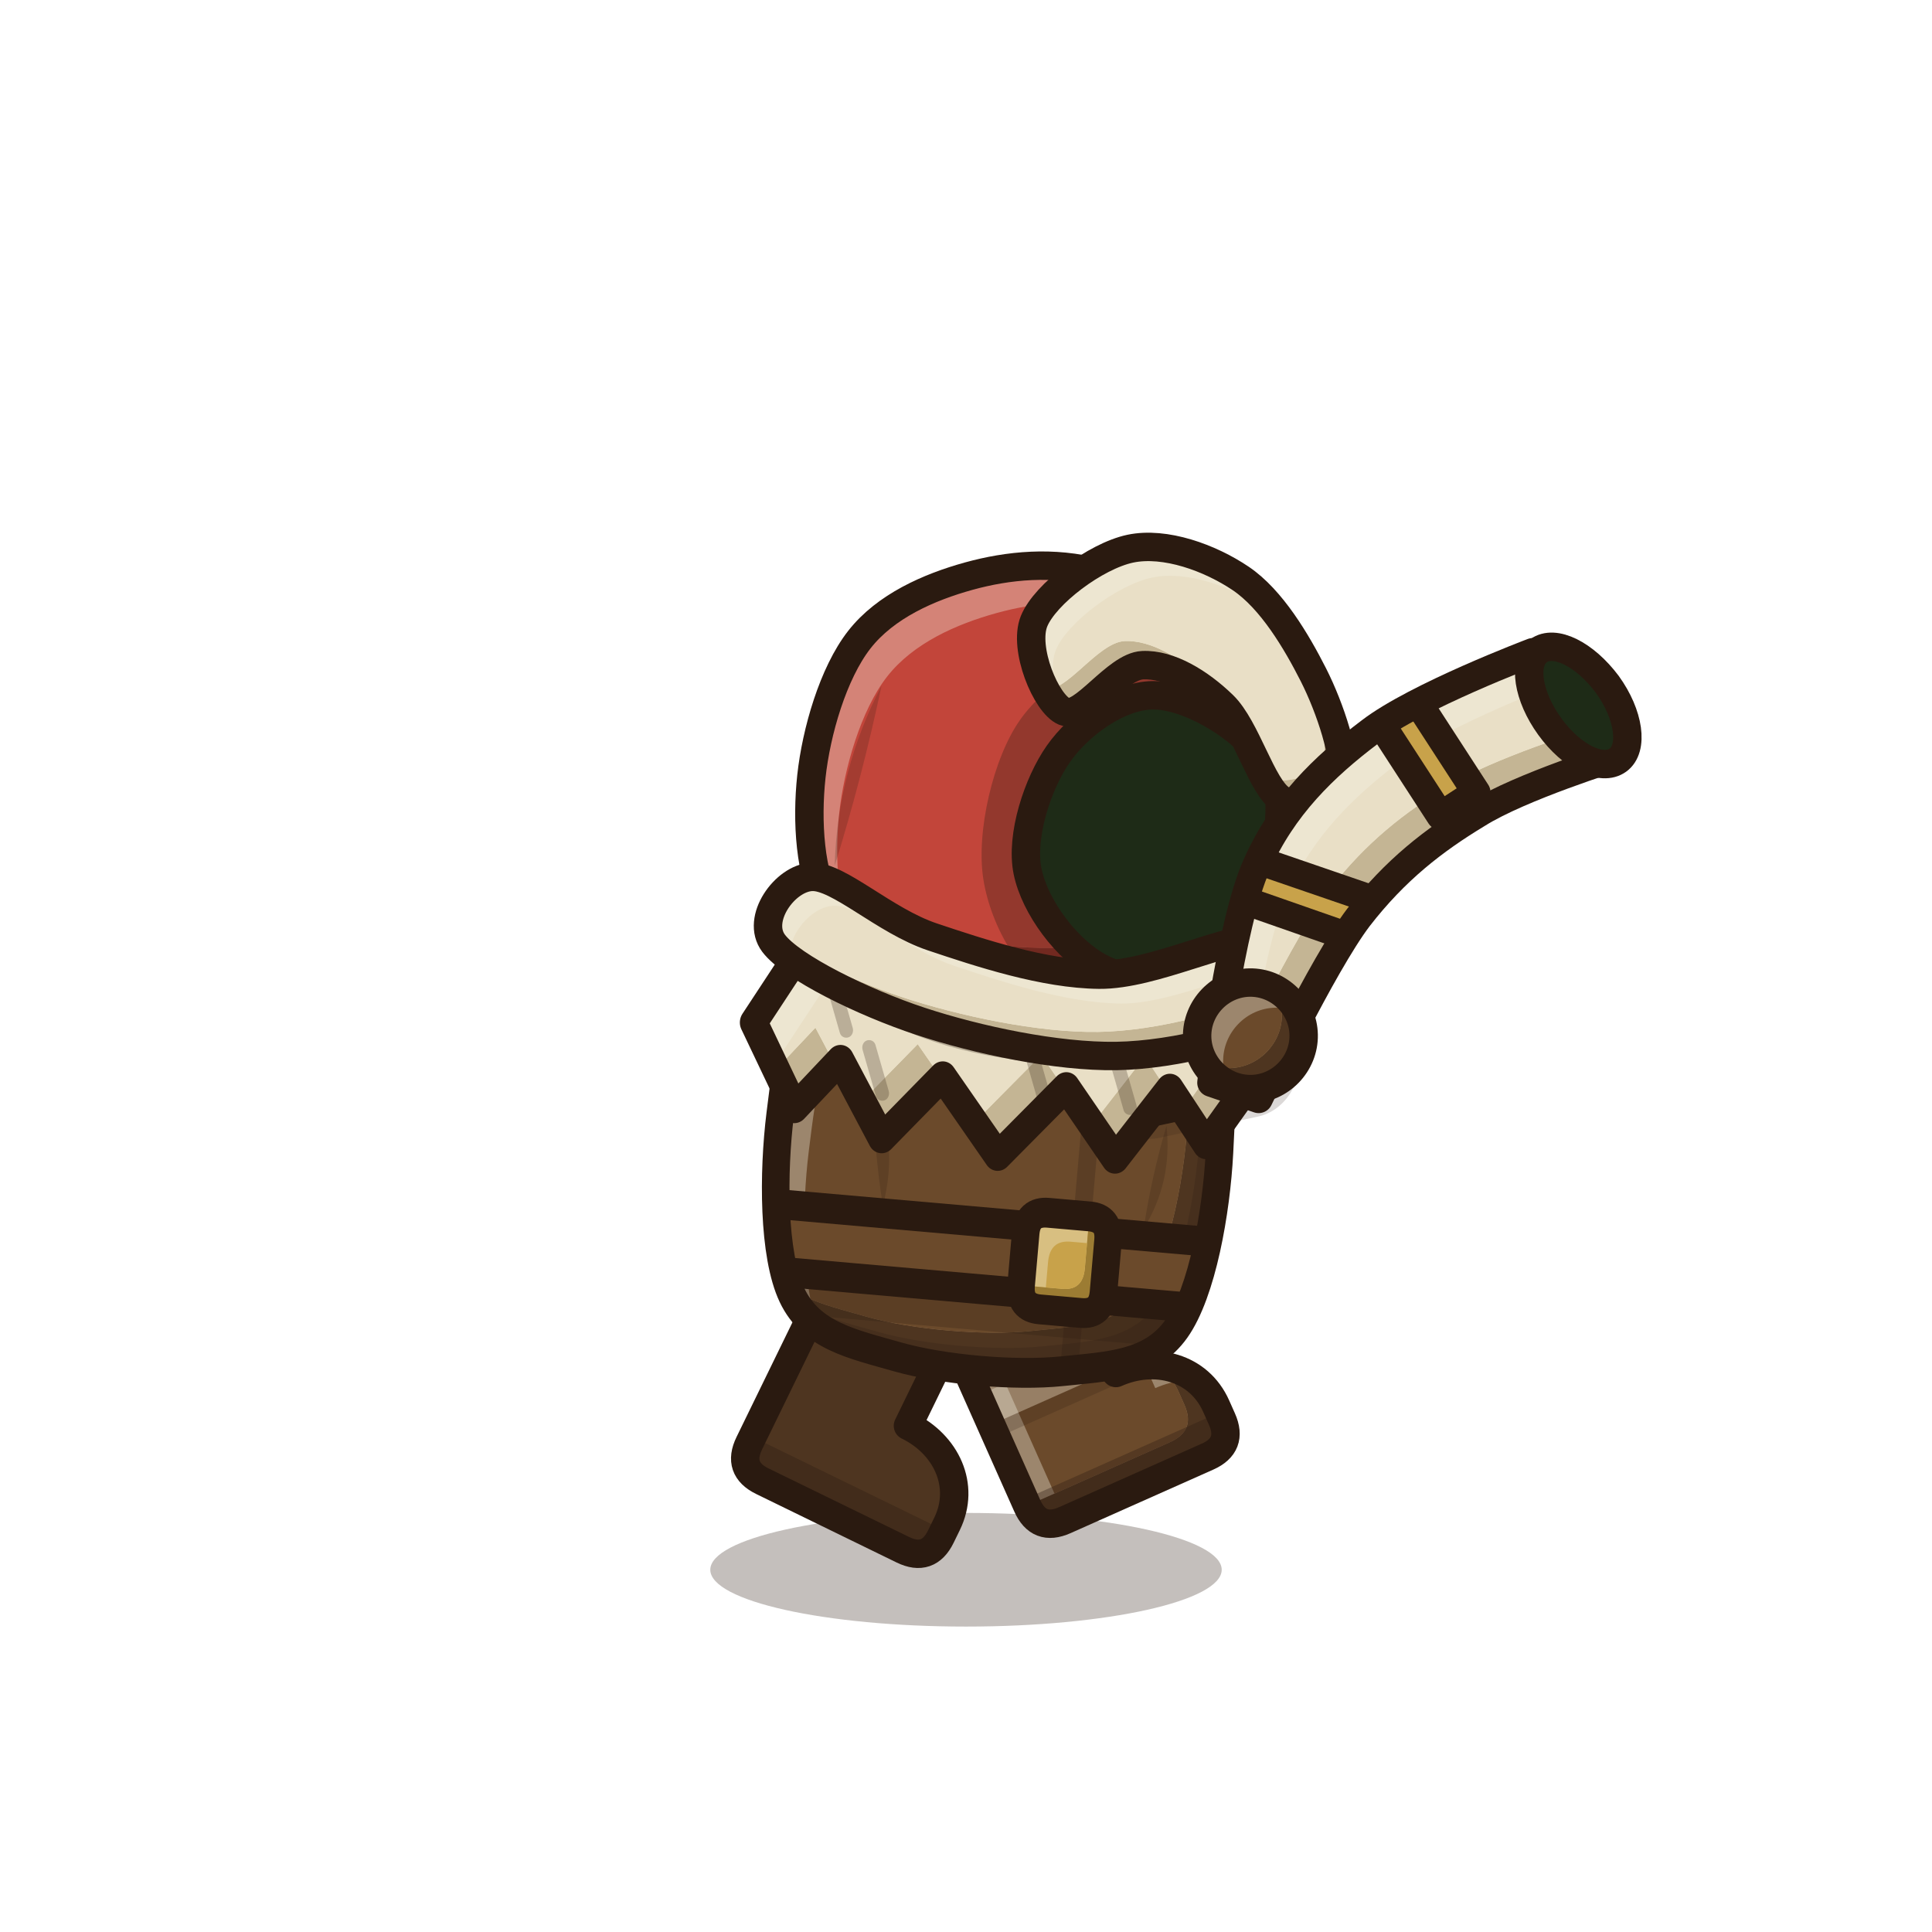
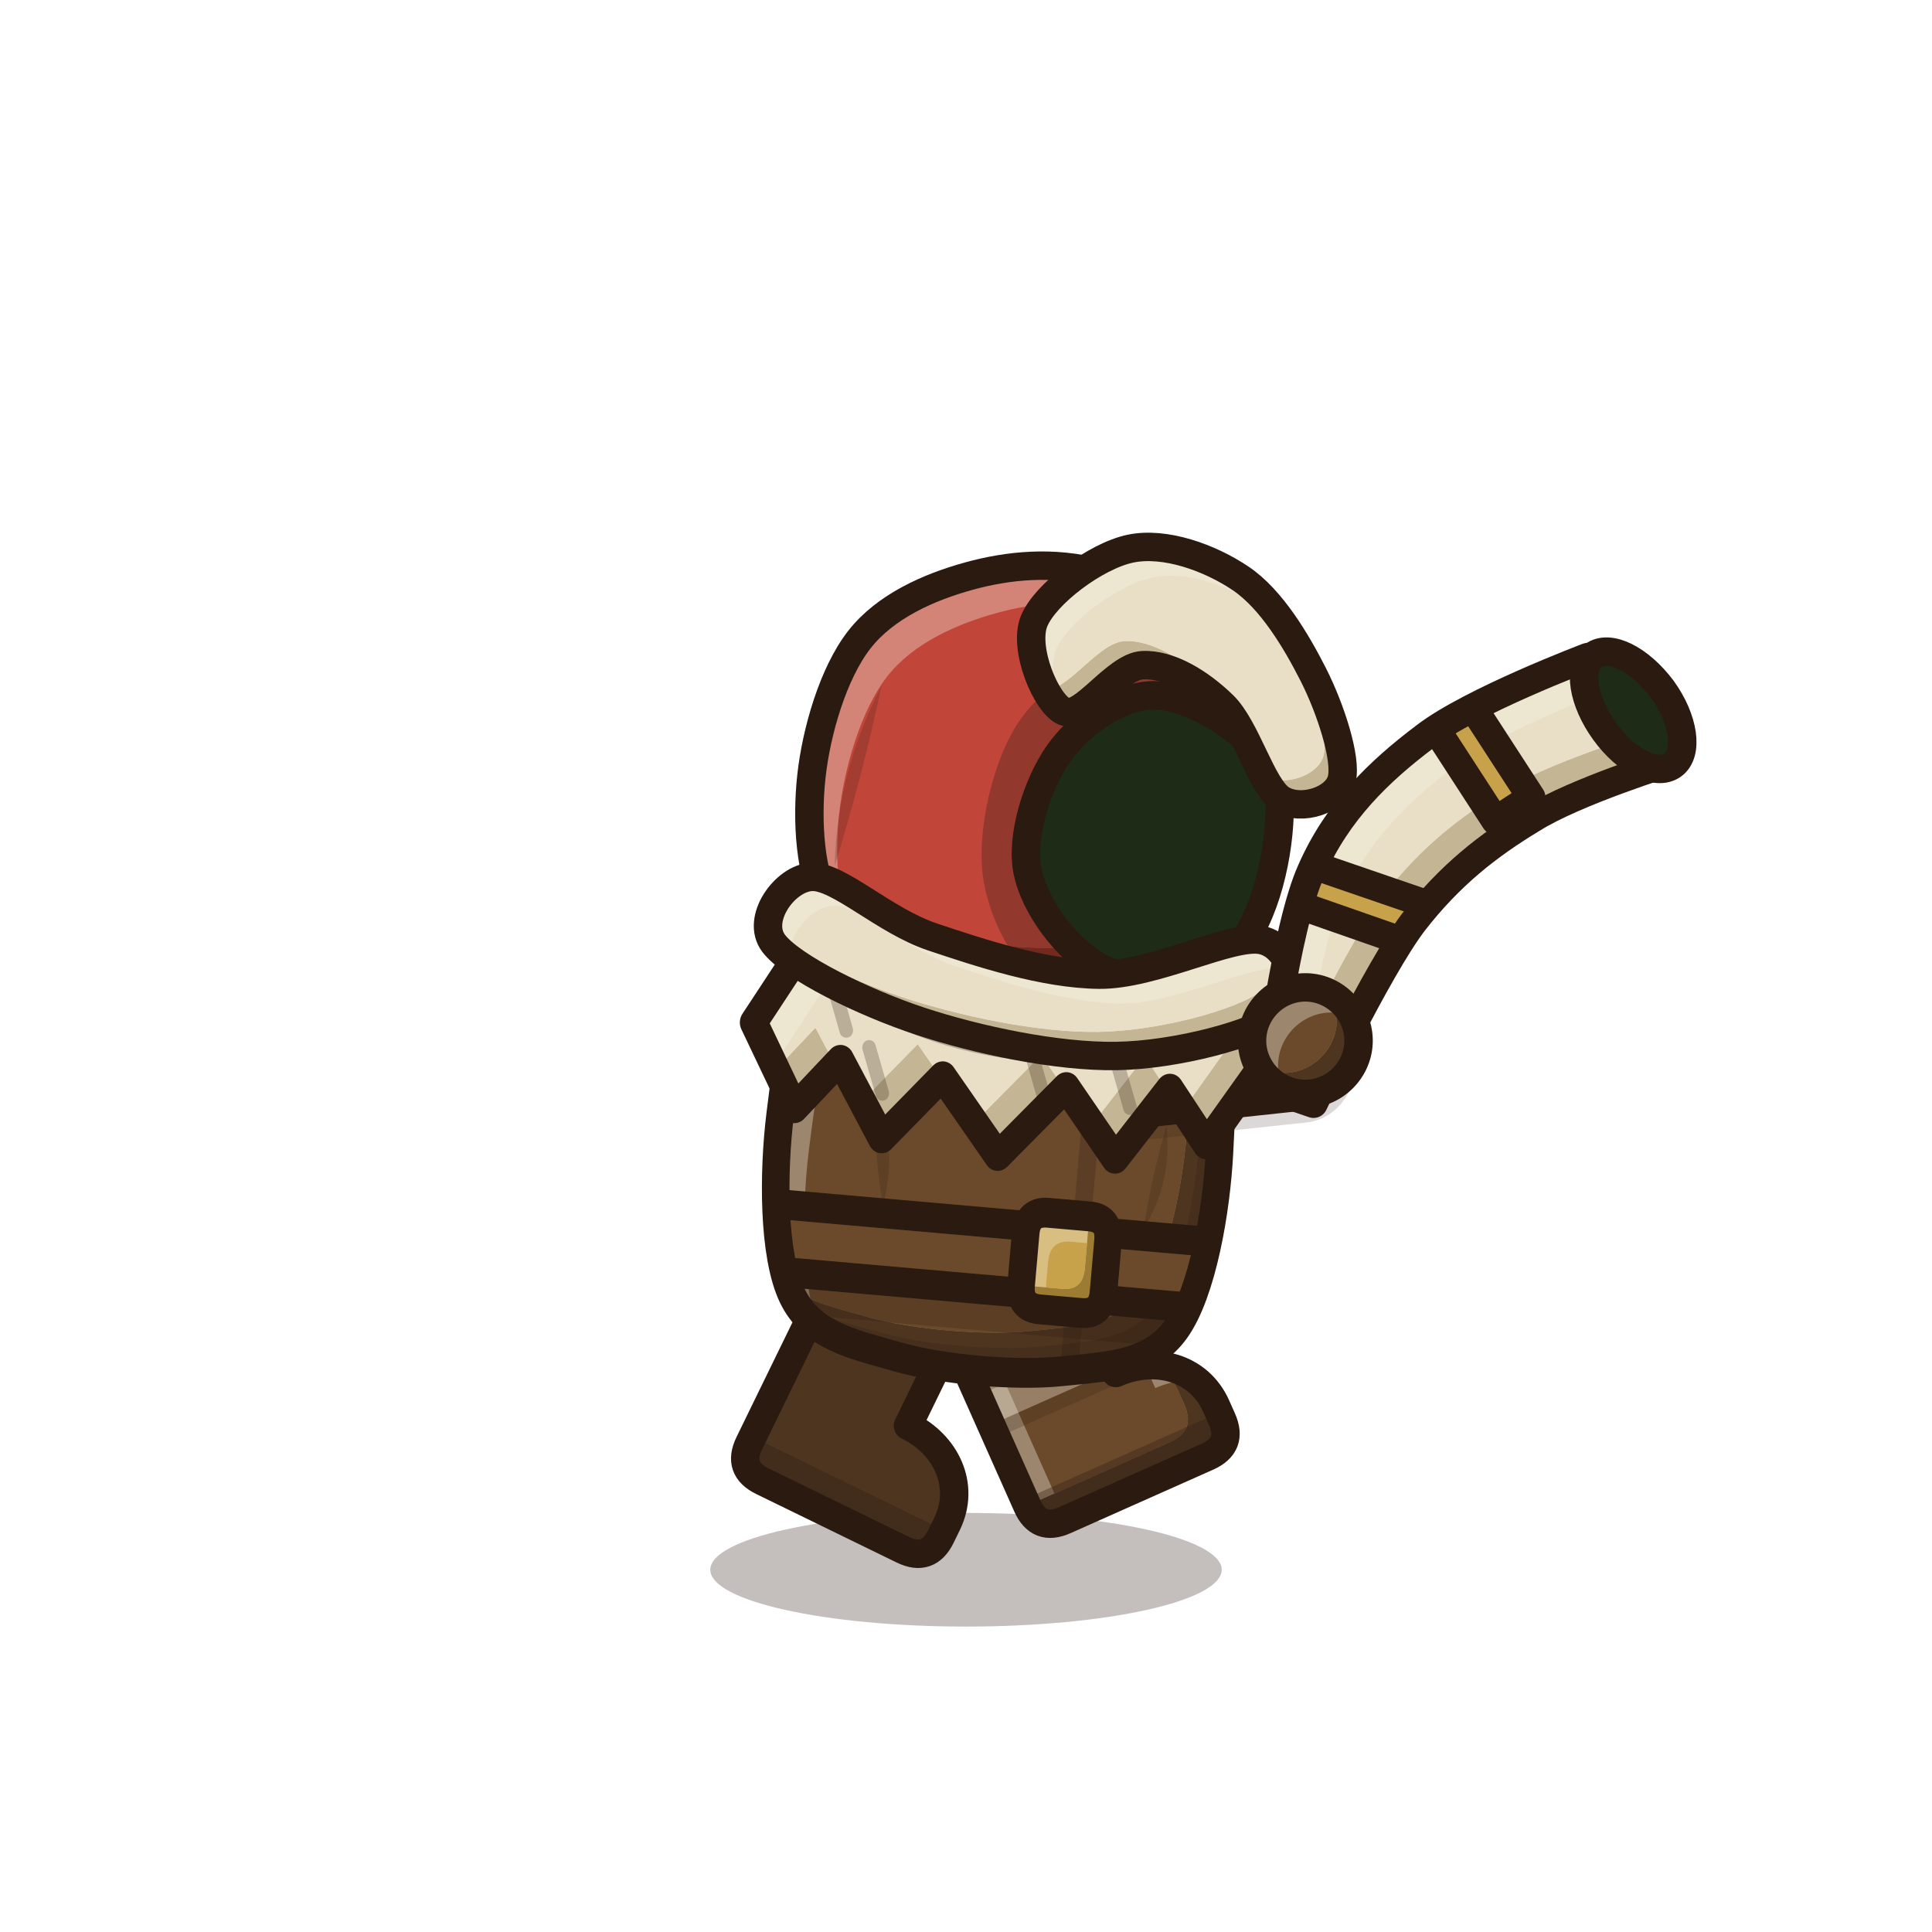
<svg xmlns="http://www.w3.org/2000/svg" id="skald-b" width="272" height="272" viewBox="-40 -40 272 272">
  <g id="skald-shadow-layer" transform="translate(96 180) rotate(0) scale(1 1) translate(-96 -180)">
    <path id="skald-shadow-shadow" d="M 132 181 C 132 185.4 115.9 189 96 189 C 76.1 189 60 185.4 60 181 C 60 176.6 76.1 173 96 173 C 115.9 173 132 176.6 132 181 Z" fill="#2a1a10" opacity="0.28" />
  </g>
  <g id="skald-leg-back-layer" transform="translate(85 146) rotate(26) scale(1 1) translate(-85 -152)">
    <defs>
      <path id="skald-leg-back-boot-shape" d="M 75 148 L 94 148 L 94 164 C 100 164 105 168 105 174 L 105 176 Q 105 180 101 180 L 79 180 Q 75 180 75 176 Z" />
      <clipPath id="skald-leg-back-boot-clip">
        <use href="#skald-leg-back-boot-shape" />
      </clipPath>
    </defs>
    <g id="skald-leg-back-boot">
      <use id="skald-leg-back-boot-fill" href="#skald-leg-back-boot-shape" fill="#4e3520" />
      <g clip-path="url(#skald-leg-back-boot-clip)">
        <path id="skald-leg-back-sole" d="M 71 175 L 111 175 L 111 183 L 71 183 L 71 175 Z" fill="#2a1a10" opacity="0.35" />
      </g>
      <use id="skald-leg-back-boot-line" href="#skald-leg-back-boot-shape" fill="none" stroke="#2a1a10" stroke-width="4" stroke-linecap="round" stroke-linejoin="round" />
    </g>
  </g>
  <g id="skald-leg-front-layer" transform="translate(104 146) rotate(-24) scale(1 1) translate(-104 -152)">
    <defs>
      <path id="skald-leg-front-boot-shape" d="M 94 148 L 113 148 L 113 164 C 119 164 124 168 124 174 L 124 176 Q 124 180 120 180 L 98 180 Q 94 180 94 176 Z" />
      <clipPath id="skald-leg-front-boot-clip">
        <use href="#skald-leg-front-boot-shape" />
      </clipPath>
      <clipPath id="skald-leg-front-boot-lit-clip">
        <use href="#skald-leg-front-boot-shape" transform="translate(-4 -4)" />
      </clipPath>
    </defs>
    <g id="skald-leg-front-boot">
      <use id="skald-leg-front-boot-shade" href="#skald-leg-front-boot-shape" fill="#4e3520" />
      <g clip-path="url(#skald-leg-front-boot-clip)">
        <use id="skald-leg-front-boot-fill" href="#skald-leg-front-boot-shape" transform="translate(-4 -4)" fill="#6b4a2b" />
        <g clip-path="url(#skald-leg-front-boot-lit-clip)">
          <use id="skald-leg-front-boot-lit" href="#skald-leg-front-boot-shape" transform="translate(-4 -4)" fill="#f4f1e4" opacity="0.36" />
          <use id="skald-leg-front-boot-fill-over" href="#skald-leg-front-boot-shape" transform="translate(4.2 4.2)" fill="#6b4a2b" />
        </g>
        <path id="skald-leg-front-sole" d="M 90 175 L 130 175 L 130 183 L 90 183 L 90 175 Z" fill="#2a1a10" opacity="0.35" />
        <path id="skald-leg-front-cuff" d="M 90 159 L 118 159 L 118 163.5 L 90 163.5 L 90 159 Z" fill="#f4f1e4" opacity="0.32" />
        <path id="skald-leg-front-cuff-under" d="M 90 163.5 L 118 163.5 L 118 165.5 L 90 165.5 L 90 163.5 Z" fill="#2a1a10" opacity="0.2" />
      </g>
      <use id="skald-leg-front-boot-line" href="#skald-leg-front-boot-shape" fill="none" stroke="#2a1a10" stroke-width="4" stroke-linecap="round" stroke-linejoin="round" />
    </g>
  </g>
  <g id="skald-body-layer" transform="translate(96 174) rotate(5) scale(0.97 1.05) translate(-96 -180)">
    <defs>
      <path id="skald-body-tunic-shape" d="M 70 105 C 75.3 100.5 87.3 101 96 101 C 104.7 101 116.7 100.5 122 105 C 127.3 109.5 127.7 120.2 128 128 C 128.3 135.8 127.3 146.8 124 152 C 120.7 157.2 114.7 157.8 108 159 C 101.3 160.2 90.7 160.2 84 159 C 77.3 157.8 71.3 157.2 68 152 C 64.7 146.8 63.7 135.8 64 128 C 64.3 120.2 64.7 109.5 70 105 Z" />
      <clipPath id="skald-body-tunic-clip">
        <use href="#skald-body-tunic-shape" />
      </clipPath>
      <clipPath id="skald-body-tunic-lit-clip">
        <use href="#skald-body-tunic-shape" transform="translate(-5 -5)" />
      </clipPath>
      <path id="skald-body-belt-shape" d="M 56 140 L 136 140 L 136 149 L 56 149 L 56 140 Z" />
      <path id="skald-body-buckle-shape" d="M 104 138 L 110 138 Q 113 138 113 141 L 113 148 Q 113 151 110 151 L 104 151 Q 101 151 101 148 L 101 141 Q 101 138 104 138 Z" />
      <clipPath id="skald-body-buckle-clip">
        <use href="#skald-body-buckle-shape" />
      </clipPath>
      <clipPath id="skald-body-buckle-lit-clip">
        <use href="#skald-body-buckle-shape" transform="translate(-3 -3)" />
      </clipPath>
-       <path id="skald-body-arm-shape" d="M 118.1 123.2 L 132.1 119.2 C 136 118.1 138.3 113.9 137.2 109.9 C 136.1 106 131.9 103.7 127.9 104.8 L 113.9 108.8 C 110 109.9 107.7 114.1 108.8 118.1 C 109.9 122 114.1 124.3 118.1 123.2 Z" />
+       <path id="skald-body-arm-shape" d="M 117.3 123.4 L 139.3 119.4 C 143.4 118.6 146.1 114.7 145.4 110.7 C 144.6 106.6 140.7 103.9 136.7 104.6 L 114.7 108.6 C 110.6 109.4 107.9 113.3 108.6 117.3 C 109.4 121.4 113.3 124.1 117.3 123.4 Z" />
      <clipPath id="skald-body-arm-clip">
        <use href="#skald-body-arm-shape" />
      </clipPath>
      <clipPath id="skald-body-arm-lit-clip">
        <use href="#skald-body-arm-shape" transform="translate(-3 -3)" />
      </clipPath>
      <path id="skald-body-fur-shape" d="M 66 104 L 96 99 L 126 104 L 133 116 L 126 127 L 120 120 L 113 130 L 105 121 L 96 131 L 87 121 L 79 130 L 72 120 L 66 127 L 59 116 Z" />
      <clipPath id="skald-body-fur-clip">
        <use href="#skald-body-fur-shape" />
      </clipPath>
      <clipPath id="skald-body-fur-lit-clip">
        <use href="#skald-body-fur-shape" transform="translate(-4 -4)" />
      </clipPath>
    </defs>
    <g id="skald-body-tunic">
      <use id="skald-body-tunic-shade" href="#skald-body-tunic-shape" fill="#4e3520" />
      <g clip-path="url(#skald-body-tunic-clip)">
        <use id="skald-body-tunic-deep" href="#skald-body-tunic-shape" fill="#2a1a10" opacity="0.2" />
        <use id="skald-body-tunic-shade-over" href="#skald-body-tunic-shape" transform="translate(-3.1 -3.1)" fill="#4e3520" />
        <use id="skald-body-tunic-fill" href="#skald-body-tunic-shape" transform="translate(-5 -5)" fill="#6b4a2b" />
        <g clip-path="url(#skald-body-tunic-lit-clip)">
          <use id="skald-body-tunic-lit" href="#skald-body-tunic-shape" transform="translate(-5 -5)" fill="#f4f1e4" opacity="0.36" />
          <use id="skald-body-tunic-fill-over" href="#skald-body-tunic-shape" transform="translate(4.6 4.6)" fill="#6b4a2b" />
        </g>
        <path id="skald-body-seam" d="M 108.7 100 L 109.3 100 Q 110.3 100 110.3 101 L 110.3 161 Q 110.3 162 109.3 162 L 108.7 162 Q 107.7 162 107.7 161 L 107.7 101 Q 107.7 100 108.7 100 Z" fill="#2a1a10" opacity="0.24" />
        <path id="skald-body-crease-a" d="M 80 139 Q 81.6 130.4 77 123 Q 77.9 131.1 80 139 Z" fill="#2a1a10" opacity="0.21" />
        <path id="skald-body-crease-b" d="M 118 139 Q 121.6 132.4 120 125 Q 118.5 131.9 118 139 Z" fill="#2a1a10" opacity="0.21" />
        <path id="skald-body-belt-cast" d="M 56 150 L 136 150 L 136 154.5 L 56 154.5 L 56 150 Z" fill="#2a1a10" opacity="0.25" />
        <g id="skald-body-belt">
          <use id="skald-body-belt-fill" href="#skald-body-belt-shape" fill="#6b4a2b" />
          <use id="skald-body-belt-line" href="#skald-body-belt-shape" fill="none" stroke="#2a1a10" stroke-width="4" stroke-linecap="round" stroke-linejoin="round" />
        </g>
        <g id="skald-body-buckle">
          <use id="skald-body-buckle-shade" href="#skald-body-buckle-shape" fill="#9c7c33" />
          <g clip-path="url(#skald-body-buckle-clip)">
            <use id="skald-body-buckle-fill" href="#skald-body-buckle-shape" transform="translate(-3 -3)" fill="#c8a24a" />
            <g clip-path="url(#skald-body-buckle-lit-clip)">
              <use id="skald-body-buckle-lit" href="#skald-body-buckle-shape" transform="translate(-3 -3)" fill="#f4f1e4" opacity="0.36" />
              <use id="skald-body-buckle-fill-over" href="#skald-body-buckle-shape" transform="translate(3.6 3.6)" fill="#c8a24a" />
            </g>
          </g>
          <use id="skald-body-buckle-line" href="#skald-body-buckle-shape" fill="none" stroke="#2a1a10" stroke-width="4" stroke-linecap="round" stroke-linejoin="round" />
        </g>
      </g>
      <use id="skald-body-tunic-line" href="#skald-body-tunic-shape" fill="none" stroke="#2a1a10" stroke-width="4" stroke-linecap="round" stroke-linejoin="round" />
    </g>
-     <path id="skald-body-arm-cast" d="M 119.1 126.7 L 133.1 122.7 C 137 121.6 139.3 117.4 138.2 113.4 C 137.1 109.5 132.9 107.2 128.9 108.3 L 114.9 112.3 C 111 113.4 108.7 117.6 109.8 121.6 C 110.9 125.5 115.1 127.8 119.1 126.7 Z" fill="#2a1a10" opacity="0.17" />
+     <path id="skald-body-arm-cast" d="M 118.3 126.9 L 140.3 122.9 C 144.4 122.1 147.1 118.2 146.4 114.2 C 145.6 110.1 141.7 107.4 137.7 108.1 L 115.7 112.1 C 111.6 112.9 108.9 116.8 109.6 120.8 C 110.4 124.9 114.3 127.6 118.3 126.9 Z" fill="#2a1a10" opacity="0.17" />
    <g id="skald-body-arm">
      <use id="skald-body-arm-shade" href="#skald-body-arm-shape" fill="#4e3520" />
      <g clip-path="url(#skald-body-arm-clip)">
        <use id="skald-body-arm-fill" href="#skald-body-arm-shape" transform="translate(-3 -3)" fill="#6b4a2b" />
        <g clip-path="url(#skald-body-arm-lit-clip)">
          <use id="skald-body-arm-lit" href="#skald-body-arm-shape" transform="translate(-3 -3)" fill="#f4f1e4" opacity="0.36" />
          <use id="skald-body-arm-fill-over" href="#skald-body-arm-shape" transform="translate(3.6 3.6)" fill="#6b4a2b" />
        </g>
      </g>
      <use id="skald-body-arm-line" href="#skald-body-arm-shape" fill="none" stroke="#2a1a10" stroke-width="4" stroke-linecap="round" stroke-linejoin="round" />
    </g>
    <g id="skald-body-fur">
      <use id="skald-body-fur-shade" href="#skald-body-fur-shape" fill="#c4b594" />
      <g clip-path="url(#skald-body-fur-clip)">
        <use id="skald-body-fur-fill" href="#skald-body-fur-shape" transform="translate(-4 -4)" fill="#e9dfc6" />
        <g clip-path="url(#skald-body-fur-lit-clip)">
          <use id="skald-body-fur-lit" href="#skald-body-fur-shape" transform="translate(-4 -4)" fill="#f4f1e4" opacity="0.36" />
          <use id="skald-body-fur-fill-over" href="#skald-body-fur-shape" transform="translate(4.2 4.2)" fill="#e9dfc6" />
        </g>
        <path id="skald-body-tuft" d="M 69.1 110.4 L 71.6 116.4 C 71.8 116.9 72.4 117.1 72.9 116.9 C 73.4 116.7 73.6 116.1 73.4 115.6 L 70.9 109.6 C 70.7 109.1 70.1 108.9 69.6 109.1 C 69.1 109.3 68.9 109.9 69.1 110.4 Z" fill="#2a1a10" opacity="0.25" />
        <path id="skald-body-tuft-2" d="M 81.1 108.4 L 83.6 114.4 C 83.8 114.9 84.4 115.1 84.9 114.9 C 85.4 114.7 85.6 114.1 85.4 113.6 L 82.9 107.6 C 82.7 107.1 82.1 106.9 81.6 107.1 C 81.1 107.3 80.9 107.9 81.1 108.4 Z" fill="#2a1a10" opacity="0.25" />
        <path id="skald-body-tuft-3" d="M 93.1 106.4 L 95.6 112.4 C 95.8 112.9 96.4 113.1 96.9 112.9 C 97.4 112.7 97.6 112.1 97.4 111.6 L 94.9 105.6 C 94.7 105.1 94.1 104.9 93.6 105.1 C 93.1 105.3 92.9 105.9 93.1 106.4 Z" fill="#2a1a10" opacity="0.25" />
        <path id="skald-body-tuft-4" d="M 105.1 107.4 L 107.6 113.4 C 107.8 113.9 108.4 114.1 108.9 113.9 C 109.4 113.7 109.6 113.1 109.4 112.6 L 106.9 106.6 C 106.7 106.1 106.1 105.9 105.6 106.1 C 105.1 106.3 104.9 106.9 105.1 107.4 Z" fill="#2a1a10" opacity="0.25" />
        <path id="skald-body-tuft-5" d="M 117.1 109.4 L 119.6 115.4 C 119.8 115.9 120.4 116.1 120.9 115.9 C 121.4 115.7 121.6 115.1 121.4 114.6 L 118.9 108.6 C 118.7 108.1 118.1 107.9 117.6 108.1 C 117.1 108.3 116.9 108.9 117.1 109.4 Z" fill="#2a1a10" opacity="0.25" />
        <path id="skald-body-tuft-6" d="M 75.1 118.4 L 77.6 124.4 C 77.8 124.9 78.4 125.1 78.9 124.9 C 79.4 124.7 79.6 124.1 79.4 123.6 L 76.9 117.6 C 76.7 117.1 76.1 116.9 75.6 117.1 C 75.1 117.3 74.9 117.9 75.1 118.4 Z" fill="#2a1a10" opacity="0.25" />
        <path id="skald-body-tuft-7" d="M 99.1 118.4 L 101.6 124.4 C 101.8 124.9 102.4 125.1 102.9 124.9 C 103.4 124.7 103.6 124.1 103.4 123.6 L 100.9 117.6 C 100.7 117.1 100.1 116.9 99.6 117.1 C 99.1 117.3 98.9 117.9 99.1 118.4 Z" fill="#2a1a10" opacity="0.25" />
        <path id="skald-body-tuft-8" d="M 111.1 117.4 L 113.6 123.4 C 113.8 123.9 114.4 124.1 114.9 123.9 C 115.4 123.7 115.6 123.1 115.4 122.6 L 112.9 116.6 C 112.7 116.1 112.1 115.9 111.6 116.1 C 111.1 116.3 110.9 116.9 111.1 117.4 Z" fill="#2a1a10" opacity="0.25" />
      </g>
      <use id="skald-body-fur-line" href="#skald-body-fur-shape" fill="none" stroke="#2a1a10" stroke-width="4" stroke-linecap="round" stroke-linejoin="round" />
    </g>
  </g>
  <g id="skald-head-layer" transform="translate(102.86 95.55) rotate(8) scale(1 1) translate(-96 -106)">
    <defs>
      <path id="skald-head-hood-shape" d="M 100 50 C 106.5 50.8 116 53 121 58 C 126 63 129.2 72.8 130 80 C 130.8 87.2 129.7 96.2 126 101 C 122.3 105.8 115 107.7 108 109 C 101 110.3 90.5 110.2 84 109 C 77.5 107.8 72.3 106.2 69 102 C 65.7 97.8 64.2 90.3 64 84 C 63.8 77.7 65 69.2 68 64 C 71 58.8 76.7 55.3 82 53 C 87.3 50.7 93.5 49.2 100 50 Z" />
      <clipPath id="skald-head-hood-clip">
        <use href="#skald-head-hood-shape" />
      </clipPath>
      <clipPath id="skald-head-hood-lit-clip">
        <use href="#skald-head-hood-shape" transform="translate(-6 -6)" />
      </clipPath>
      <path id="skald-head-brow-shape" d="M 92 58 C 93 54 99.3 47.7 104 46 C 108.7 44.3 115.3 45.7 120 48 C 124.7 50.3 129 55.7 132 60 C 135 64.3 138.3 71 138 74 C 137.7 77 133 79.3 130 78 C 127 76.7 123.7 68.7 120 66 C 116.3 63.3 111.7 61.3 108 62 C 104.3 62.7 100.7 70.7 98 70 C 95.3 69.3 91 62 92 58 Z" />
      <clipPath id="skald-head-brow-clip">
        <use href="#skald-head-brow-shape" />
      </clipPath>
      <clipPath id="skald-head-brow-lit-clip">
        <use href="#skald-head-brow-shape" transform="translate(-3 -3)" />
      </clipPath>
      <path id="skald-head-collar-shape" d="M 66 98 C 69.7 97.3 77 102.7 84 104 C 91 105.3 100.3 107 108 106 C 115.7 105 125.7 97.7 130 98 C 134.3 98.3 137 104.8 134 108 C 131 111.2 120.3 115.7 112 117 C 103.7 118.3 92.3 117.5 84 116 C 75.7 114.5 65 111 62 108 C 59 105 62.3 98.7 66 98 Z" />
      <clipPath id="skald-head-collar-clip">
        <use href="#skald-head-collar-shape" />
      </clipPath>
      <clipPath id="skald-head-collar-lit-clip">
        <use href="#skald-head-collar-shape" transform="translate(-3 -3)" />
      </clipPath>
    </defs>
    <path id="skald-head-cast" d="M 122 110 C 122 115.2 110.8 119.5 97 119.5 C 83.2 119.5 72 115.2 72 110 C 72 104.8 83.2 100.5 97 100.5 C 110.8 100.5 122 104.8 122 110 Z" fill="#2a1a10" opacity="0.27" />
    <g id="skald-head-hood">
      <use id="skald-head-hood-shade" href="#skald-head-hood-shape" fill="#933027" />
      <g clip-path="url(#skald-head-hood-clip)">
        <use id="skald-head-hood-deep" href="#skald-head-hood-shape" fill="#2a1a10" opacity="0.2" />
        <use id="skald-head-hood-shade-over" href="#skald-head-hood-shape" transform="translate(-3.72 -3.72)" fill="#933027" />
        <use id="skald-head-hood-fill" href="#skald-head-hood-shape" transform="translate(-6 -6)" fill="#c2453a" />
        <g clip-path="url(#skald-head-hood-lit-clip)">
          <use id="skald-head-hood-lit" href="#skald-head-hood-shape" transform="translate(-6 -6)" fill="#f4f1e4" opacity="0.36" />
          <use id="skald-head-hood-fill-over" href="#skald-head-hood-shape" transform="translate(4.6 4.6)" fill="#c2453a" />
        </g>
        <path id="skald-head-lining" d="M 108 60 C 114.3 59.3 124.8 63 130 68 C 135.2 73 139 82.8 139 90 C 139 97.2 135.8 107.5 130 111 C 124.2 114.5 110.7 113.7 104 111 C 97.3 108.3 92 101.5 90 95 C 88 88.5 89 77.8 92 72 C 95 66.2 101.7 60.7 108 60 Z" fill="#2a1a10" opacity="0.31" />
        <path id="skald-head-opening" d="M 110 66 C 114.7 65.3 122.2 68.3 126 72 C 129.8 75.7 133 82.7 133 88 C 133 93.3 130.2 101.2 126 104 C 121.8 106.8 113 106.8 108 105 C 103 103.2 97.7 97.8 96 93 C 94.3 88.2 95.7 80.5 98 76 C 100.3 71.5 105.3 66.7 110 66 Z" fill="#1e2b17" />
        <path id="skald-head-opening-edge" d="M 110 66 C 114.7 65.3 122.2 68.3 126 72 C 129.8 75.7 133 82.7 133 88 C 133 93.3 130.2 101.2 126 104 C 121.8 106.8 113 106.8 108 105 C 103 103.2 97.7 97.8 96 93 C 94.3 88.2 95.7 80.5 98 76 C 100.3 71.5 105.3 66.7 110 66 Z" fill="none" stroke="#2a1a10" stroke-width="4" stroke-linecap="round" stroke-linejoin="round" />
        <path id="skald-head-fold-b" d="M 72 70 Q 67.5 82.7 69 96 Q 71.1 83.1 72 70 Z" fill="#2a1a10" opacity="0.21" />
      </g>
      <use id="skald-head-hood-line" href="#skald-head-hood-shape" fill="none" stroke="#2a1a10" stroke-width="4" stroke-linecap="round" stroke-linejoin="round" />
    </g>
    <g id="skald-head-brow">
      <use id="skald-head-brow-shade" href="#skald-head-brow-shape" fill="#c4b594" />
      <g clip-path="url(#skald-head-brow-clip)">
        <use id="skald-head-brow-fill" href="#skald-head-brow-shape" transform="translate(-3 -3)" fill="#e9dfc6" />
        <g clip-path="url(#skald-head-brow-lit-clip)">
          <use id="skald-head-brow-lit" href="#skald-head-brow-shape" transform="translate(-3 -3)" fill="#f4f1e4" opacity="0.36" />
          <use id="skald-head-brow-fill-over" href="#skald-head-brow-shape" transform="translate(3.6 3.6)" fill="#e9dfc6" />
        </g>
      </g>
      <use id="skald-head-brow-line" href="#skald-head-brow-shape" fill="none" stroke="#2a1a10" stroke-width="4" stroke-linecap="round" stroke-linejoin="round" />
    </g>
    <g id="skald-head-collar">
      <use id="skald-head-collar-shade" href="#skald-head-collar-shape" fill="#c4b594" />
      <g clip-path="url(#skald-head-collar-clip)">
        <use id="skald-head-collar-fill" href="#skald-head-collar-shape" transform="translate(-3 -3)" fill="#e9dfc6" />
        <g clip-path="url(#skald-head-collar-lit-clip)">
          <use id="skald-head-collar-lit" href="#skald-head-collar-shape" transform="translate(-3 -3)" fill="#f4f1e4" opacity="0.36" />
          <use id="skald-head-collar-fill-over" href="#skald-head-collar-shape" transform="translate(3.6 3.6)" fill="#e9dfc6" />
        </g>
      </g>
      <use id="skald-head-collar-line" href="#skald-head-collar-shape" fill="none" stroke="#2a1a10" stroke-width="4" stroke-linecap="round" stroke-linejoin="round" />
    </g>
  </g>
-   <g id="skald-horn-layer" transform="translate(136.04 105.83) rotate(-1) scale(1 1) translate(-131 -112)">
-     <defs>
-       <path id="skald-horn-horn-shape" d="M 125.4 118.5 C 125.4 118.5 128.4 96.2 132.3 88 C 136.1 79.8 142 74.3 148.6 69.5 C 155.2 64.6 171.7 58.7 171.7 58.7 L 183.3 73.6 C 183.3 73.6 169.6 77.6 163.5 81.3 C 157.3 84.9 151.8 89 146.5 95.6 C 141.3 102.2 132 120.9 132 120.9 L 125.4 118.5 Z" />
+   <g id="skald-horn-layer" transform="translate(143.77 106.51) rotate(-1) scale(1 1) translate(-139 -112)">
+     <defs>
+       <path id="skald-horn-horn-shape" d="M 133.4 118.5 C 133.4 118.5 136.4 96.2 140.3 88 C 144.1 79.8 150 74.3 156.6 69.5 C 163.2 64.6 179.7 58.7 179.7 58.7 L 191.3 73.6 C 191.3 73.6 177.6 77.6 171.5 81.3 C 165.3 84.9 159.8 89 154.5 95.6 C 149.3 102.2 140 120.9 140 120.9 L 133.4 118.5 Z" />
      <clipPath id="skald-horn-horn-clip">
        <use href="#skald-horn-horn-shape" />
      </clipPath>
      <clipPath id="skald-horn-horn-lit-clip">
        <use href="#skald-horn-horn-shape" transform="translate(-4 -4)" />
      </clipPath>
-       <path id="skald-horn-band-a-shape" d="M 129.7 86.3 L 152.3 94.5 L 150.2 100.2 L 127.7 91.9 L 129.7 86.3 Z" />
-       <path id="skald-horn-band-b-shape" d="M 149.6 56.2 L 163.4 78.3 L 158.3 81.5 L 144.5 59.4 L 149.6 56.2 Z" />
-       <path id="skald-horn-hand-shape" d="M 138.5 112 C 138.5 116.1 135.1 119.5 131 119.5 C 126.9 119.5 123.5 116.1 123.5 112 C 123.5 107.9 126.9 104.5 131 104.5 C 135.1 104.5 138.5 107.9 138.5 112 Z" />
+       <path id="skald-horn-band-a-shape" d="M 137.7 86.3 L 160.3 94.5 L 158.2 100.2 L 135.7 91.9 L 137.7 86.3 Z" />
+       <path id="skald-horn-band-b-shape" d="M 157.6 56.2 L 171.4 78.3 L 166.3 81.5 L 152.5 59.4 L 157.6 56.2 Z" />
+       <path id="skald-horn-hand-shape" d="M 146.5 112 C 146.5 116.1 143.1 119.5 139 119.5 C 134.9 119.5 131.5 116.1 131.5 112 C 131.5 107.9 134.9 104.5 139 104.5 C 143.1 104.5 146.5 107.9 146.5 112 Z" />
      <clipPath id="skald-horn-hand-clip">
        <use href="#skald-horn-hand-shape" />
      </clipPath>
      <clipPath id="skald-horn-hand-lit-clip">
        <use href="#skald-horn-hand-shape" transform="translate(-3 -3)" />
      </clipPath>
    </defs>
    <g id="skald-horn-horn">
      <use id="skald-horn-horn-shade" href="#skald-horn-horn-shape" fill="#c4b594" />
      <g clip-path="url(#skald-horn-horn-clip)">
        <use id="skald-horn-horn-fill" href="#skald-horn-horn-shape" transform="translate(-4 -4)" fill="#e9dfc6" />
        <g clip-path="url(#skald-horn-horn-lit-clip)">
          <use id="skald-horn-horn-lit" href="#skald-horn-horn-shape" transform="translate(-4 -4)" fill="#f4f1e4" opacity="0.36" />
          <use id="skald-horn-horn-fill-over" href="#skald-horn-horn-shape" transform="translate(4.2 4.2)" fill="#e9dfc6" />
        </g>
        <g id="skald-horn-band-a">
          <use id="skald-horn-band-a-fill" href="#skald-horn-band-a-shape" fill="#c8a24a" />
          <use id="skald-horn-band-a-line" href="#skald-horn-band-a-shape" fill="none" stroke="#2a1a10" stroke-width="4" stroke-linecap="round" stroke-linejoin="round" />
        </g>
        <g id="skald-horn-band-b">
          <use id="skald-horn-band-b-fill" href="#skald-horn-band-b-shape" fill="#c8a24a" />
          <use id="skald-horn-band-b-line" href="#skald-horn-band-b-shape" fill="none" stroke="#2a1a10" stroke-width="4" stroke-linecap="round" stroke-linejoin="round" />
        </g>
      </g>
      <use id="skald-horn-horn-line" href="#skald-horn-horn-shape" fill="none" stroke="#2a1a10" stroke-width="4" stroke-linecap="round" stroke-linejoin="round" />
    </g>
-     <path id="skald-horn-mouth" d="M 183.4 74.1 C 181.1 75.7 176.9 73.5 173.9 69.2 C 170.9 64.9 170.2 60.1 172.5 58.5 C 174.8 56.9 179 59.1 182.1 63.4 C 185.1 67.7 185.7 72.5 183.4 74.1 Z" fill="#1e2b17" />
-     <path id="skald-horn-mouth-edge" d="M 183.4 74.1 C 181.1 75.7 176.9 73.5 173.9 69.2 C 170.9 64.9 170.2 60.1 172.5 58.5 C 174.8 56.9 179 59.1 182.1 63.4 C 185.1 67.7 185.7 72.5 183.4 74.1 Z" fill="none" stroke="#2a1a10" stroke-width="4" stroke-linecap="round" stroke-linejoin="round" />
+     <path id="skald-horn-mouth" d="M 191.4 74.1 C 189.1 75.7 184.9 73.5 181.9 69.2 C 178.9 64.9 178.2 60.1 180.5 58.5 C 182.8 56.9 187 59.1 190.1 63.4 C 193.1 67.7 193.7 72.5 191.4 74.1 Z" fill="#1e2b17" />
+     <path id="skald-horn-mouth-edge" d="M 191.4 74.1 C 189.1 75.7 184.9 73.5 181.9 69.2 C 178.9 64.9 178.2 60.1 180.5 58.5 C 182.8 56.9 187 59.1 190.1 63.4 C 193.1 67.7 193.7 72.5 191.4 74.1 Z" fill="none" stroke="#2a1a10" stroke-width="4" stroke-linecap="round" stroke-linejoin="round" />
    <g id="skald-horn-hand">
      <use id="skald-horn-hand-shade" href="#skald-horn-hand-shape" fill="#4e3520" />
      <g clip-path="url(#skald-horn-hand-clip)">
        <use id="skald-horn-hand-fill" href="#skald-horn-hand-shape" transform="translate(-3 -3)" fill="#6b4a2b" />
        <g clip-path="url(#skald-horn-hand-lit-clip)">
          <use id="skald-horn-hand-lit" href="#skald-horn-hand-shape" transform="translate(-3 -3)" fill="#f4f1e4" opacity="0.36" />
          <use id="skald-horn-hand-fill-over" href="#skald-horn-hand-shape" transform="translate(3.6 3.6)" fill="#6b4a2b" />
        </g>
      </g>
      <use id="skald-horn-hand-line" href="#skald-horn-hand-shape" fill="none" stroke="#2a1a10" stroke-width="4" stroke-linecap="round" stroke-linejoin="round" />
    </g>
  </g>
</svg>
